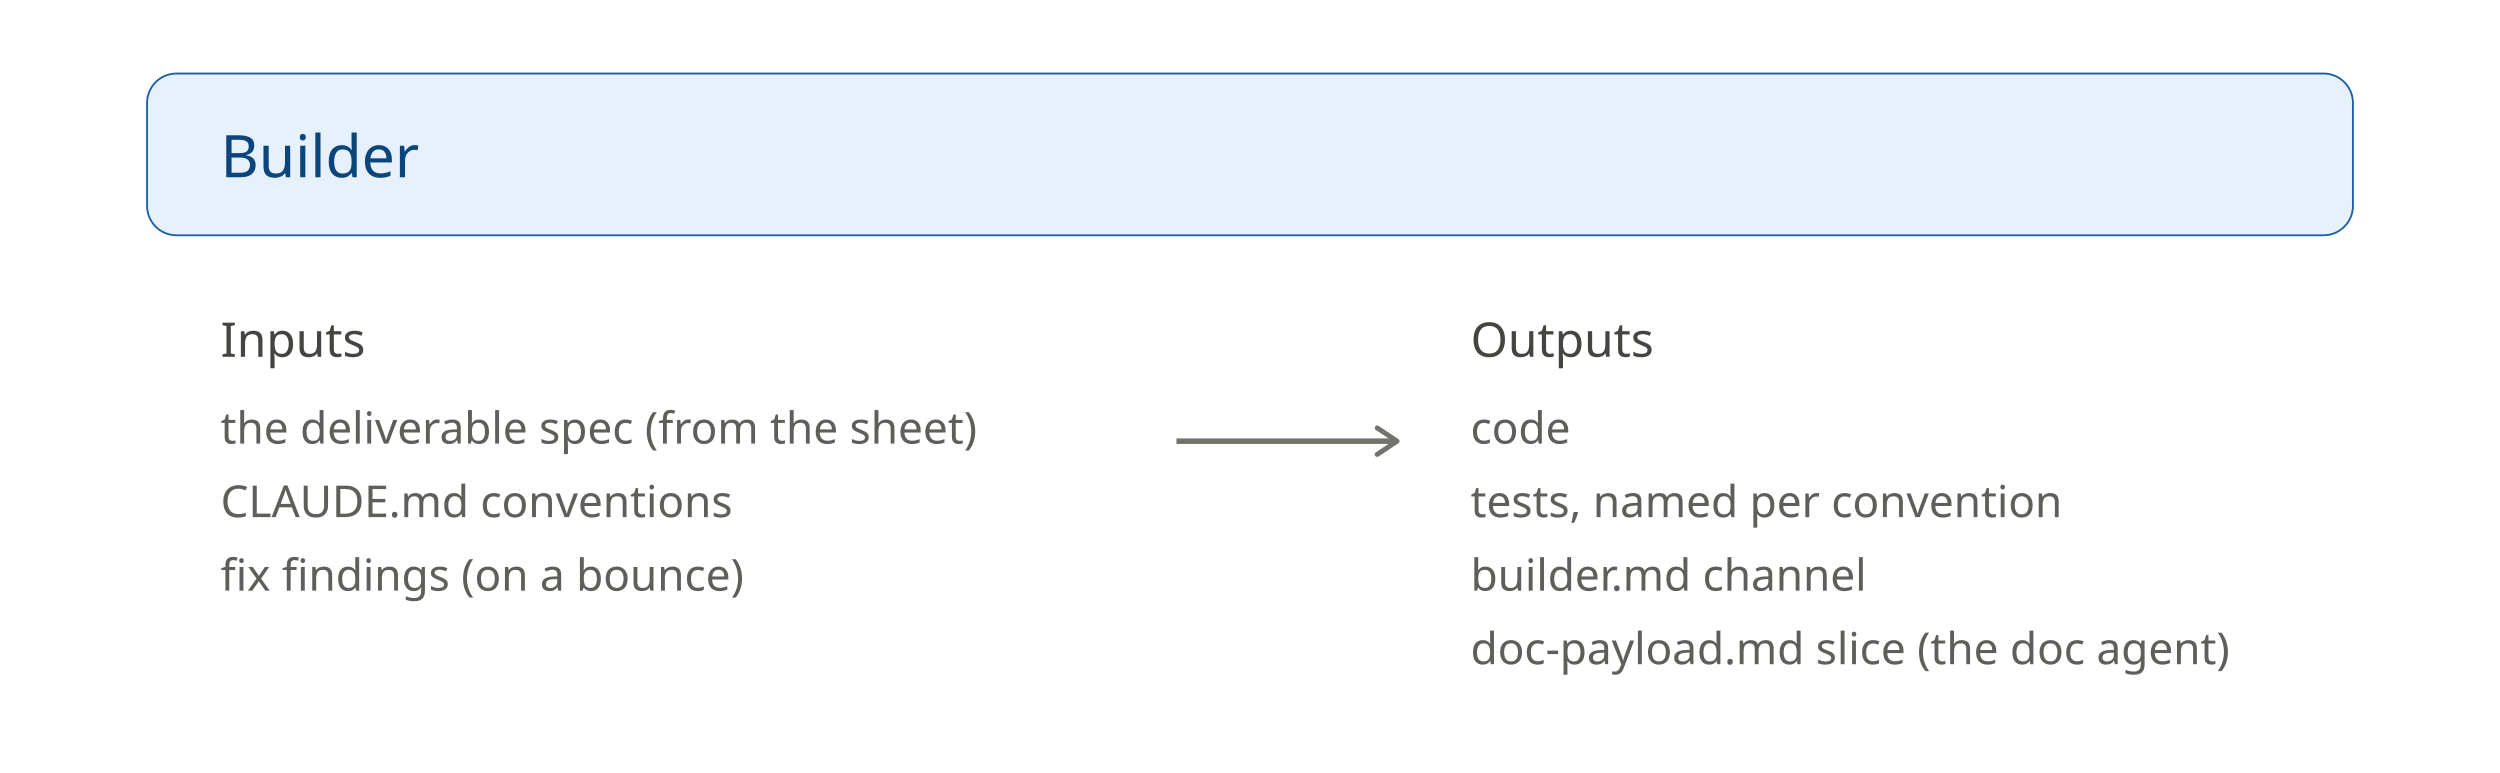
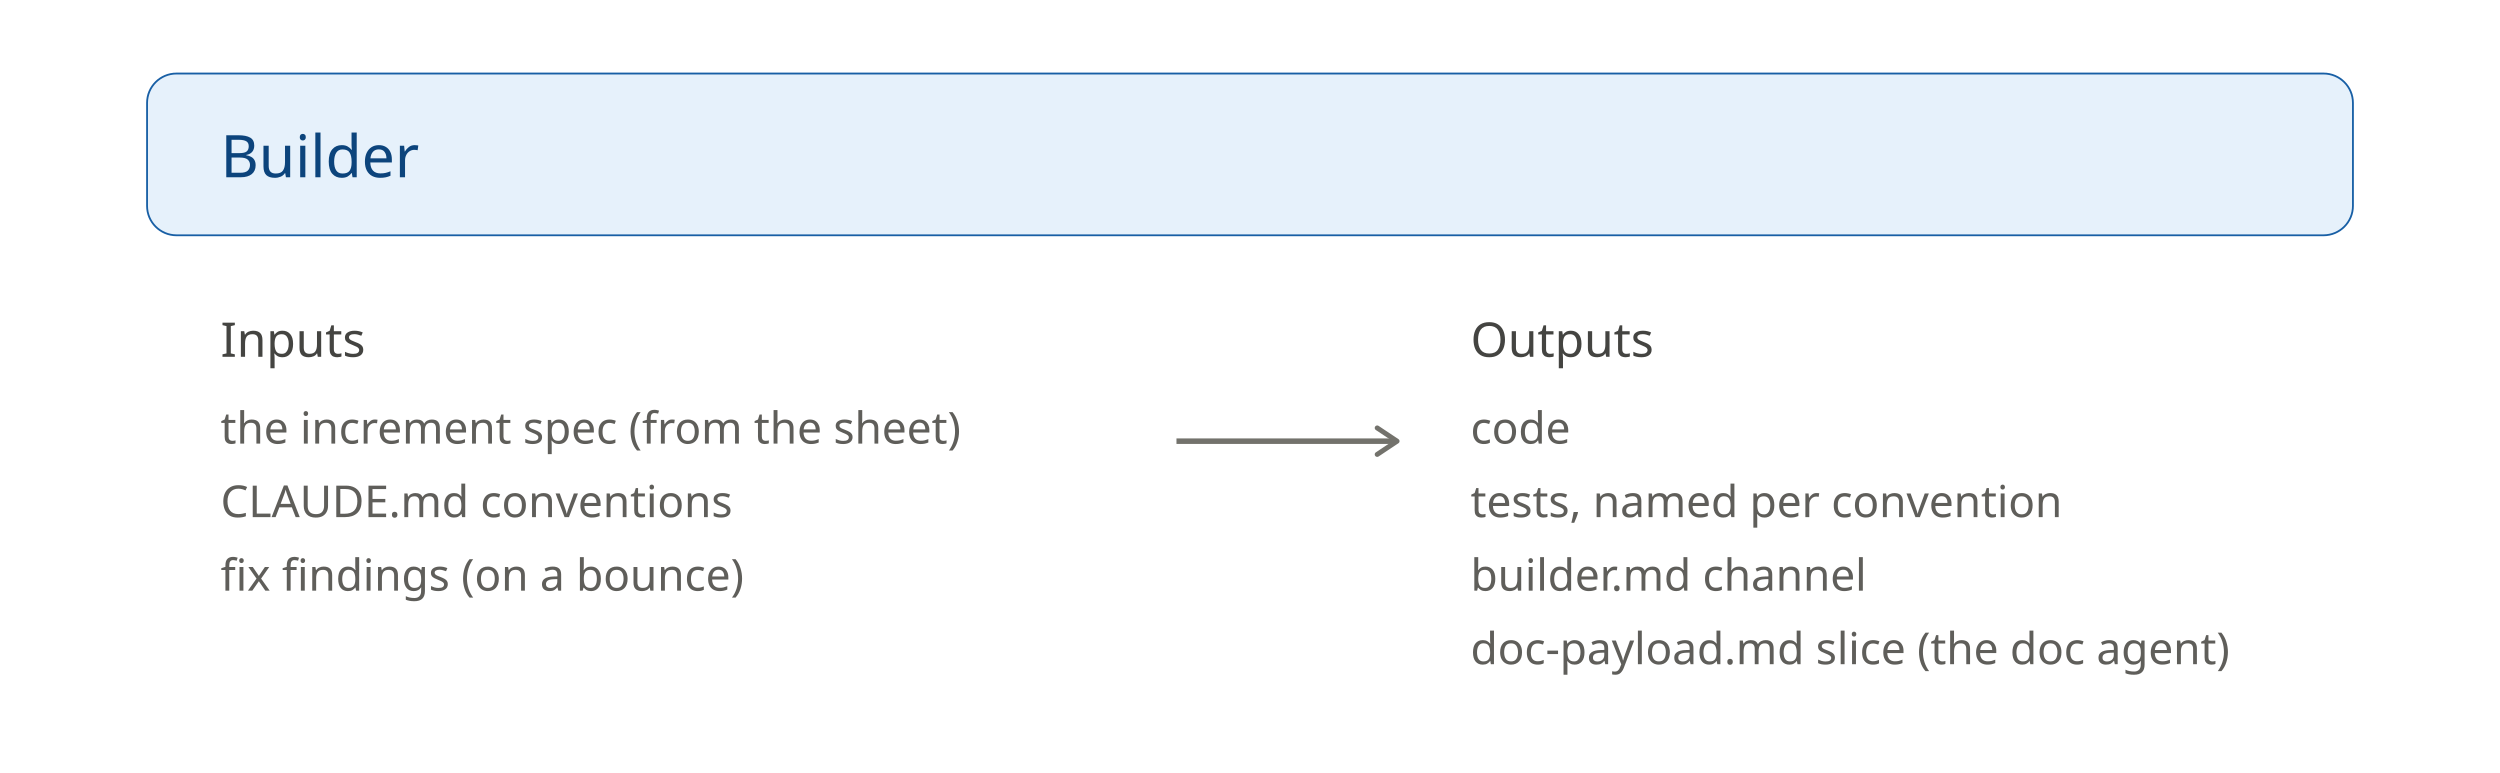
<svg xmlns="http://www.w3.org/2000/svg" width="680" viewBox="0 0 680 210" role="img" font-family="sans-serif">
  <defs>
    <marker id="a" viewBox="0 0 10 10" refX="8" refY="5" markerWidth="6" markerHeight="6" orient="auto">
      <path d="M2 1L8 5L2 9" fill="none" stroke="context-stroke" stroke-width="1.5" stroke-linecap="round" stroke-linejoin="round" />
    </marker>
  </defs>
  <rect x="40" y="20" width="600" height="44" rx="8" fill="#E6F1FB" stroke="#185FA5" stroke-width="0.5" />
  <text x="60" y="42" dominant-baseline="central" fill="#0C447C" font-size="16" font-weight="500">Builder</text>
  <text x="60" y="92" dominant-baseline="central" fill="#444441" font-size="13" font-weight="500">Inputs</text>
-   <text x="60" y="116" dominant-baseline="central" fill="#5F5E5A" font-size="12">the deliverable spec (from the sheet)</text>
+   <text x="60" y="116" dominant-baseline="central" fill="#5F5E5A" font-size="12">the increment spec (from the sheet)</text>
  <text x="60" y="136" dominant-baseline="central" fill="#5F5E5A" font-size="12">CLAUDE.md conventions</text>
  <text x="60" y="156" dominant-baseline="central" fill="#5F5E5A" font-size="12">fix findings (on a bounce)</text>
  <line x1="320" y1="120" x2="380" y2="120" stroke="#73726c" stroke-width="1.5" marker-end="url(#a)" />
  <text x="400" y="92" dominant-baseline="central" fill="#444441" font-size="13" font-weight="500">Outputs</text>
  <text x="400" y="116" dominant-baseline="central" fill="#5F5E5A" font-size="12">code</text>
  <text x="400" y="136" dominant-baseline="central" fill="#5F5E5A" font-size="12">tests, named per convention</text>
  <text x="400" y="156" dominant-baseline="central" fill="#5F5E5A" font-size="12">builder.md channel</text>
  <text x="400" y="176" dominant-baseline="central" fill="#5F5E5A" font-size="12">doc-payload.md slice (the doc agent)</text>
</svg>
